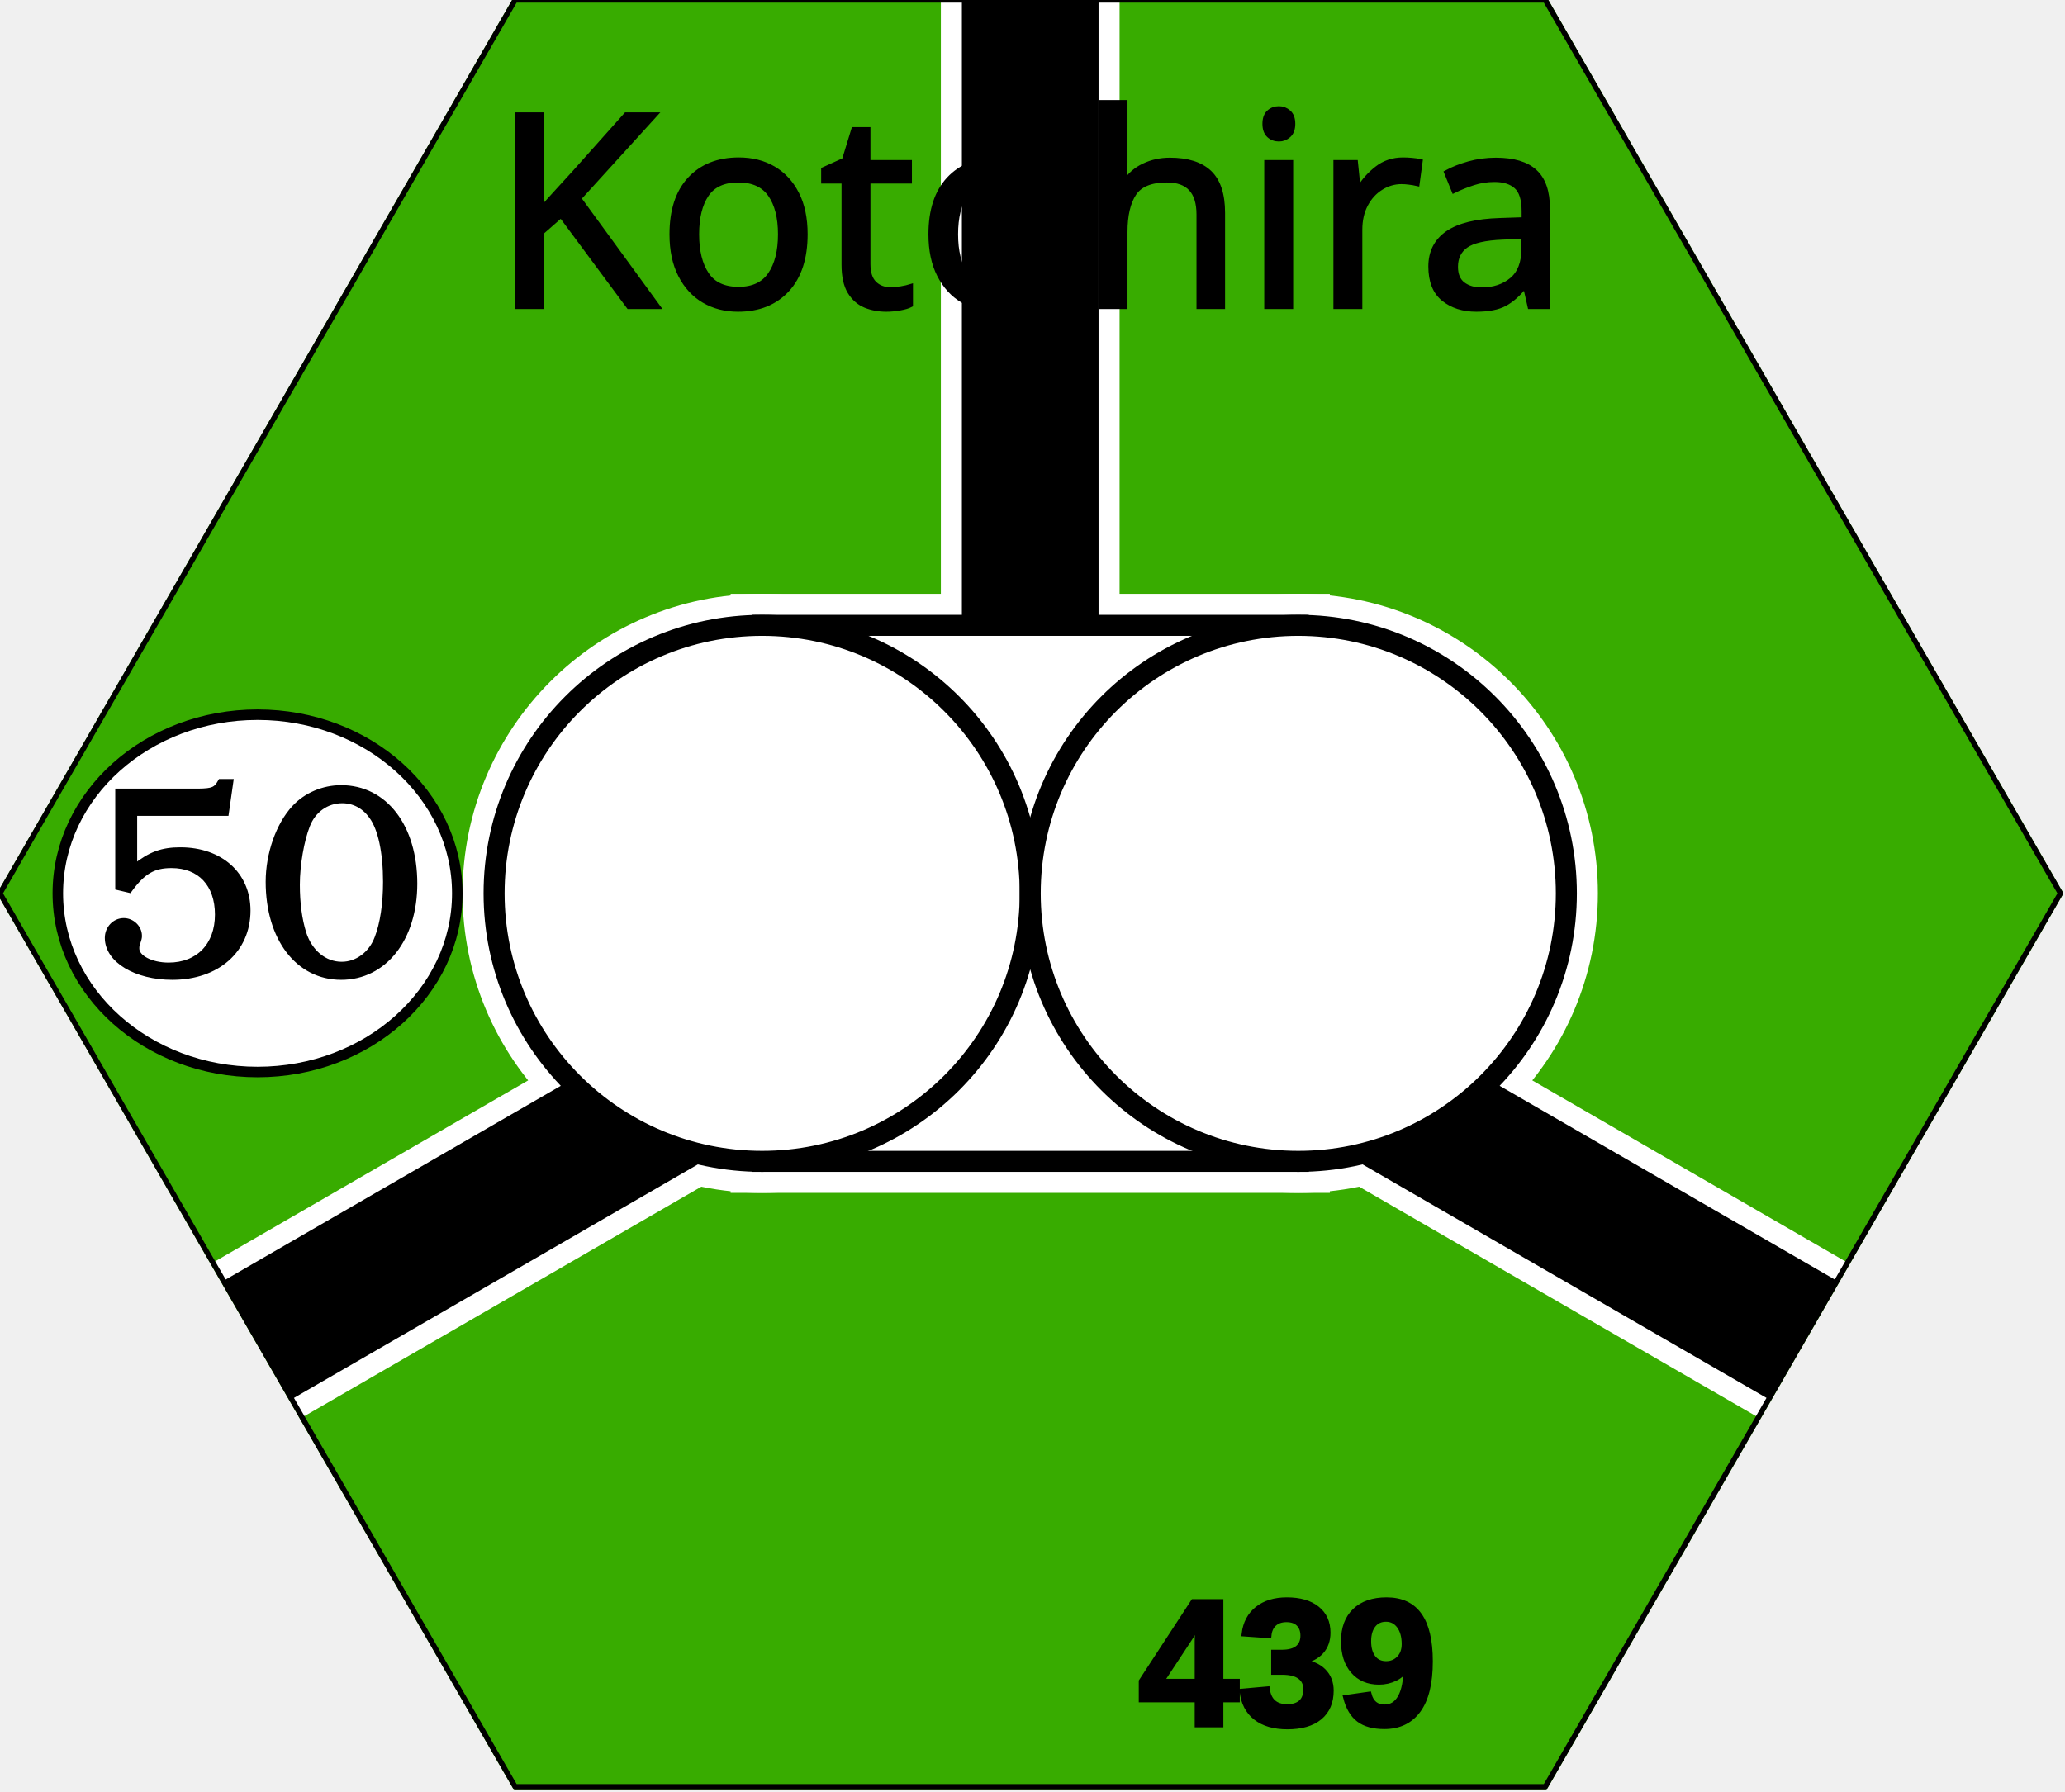
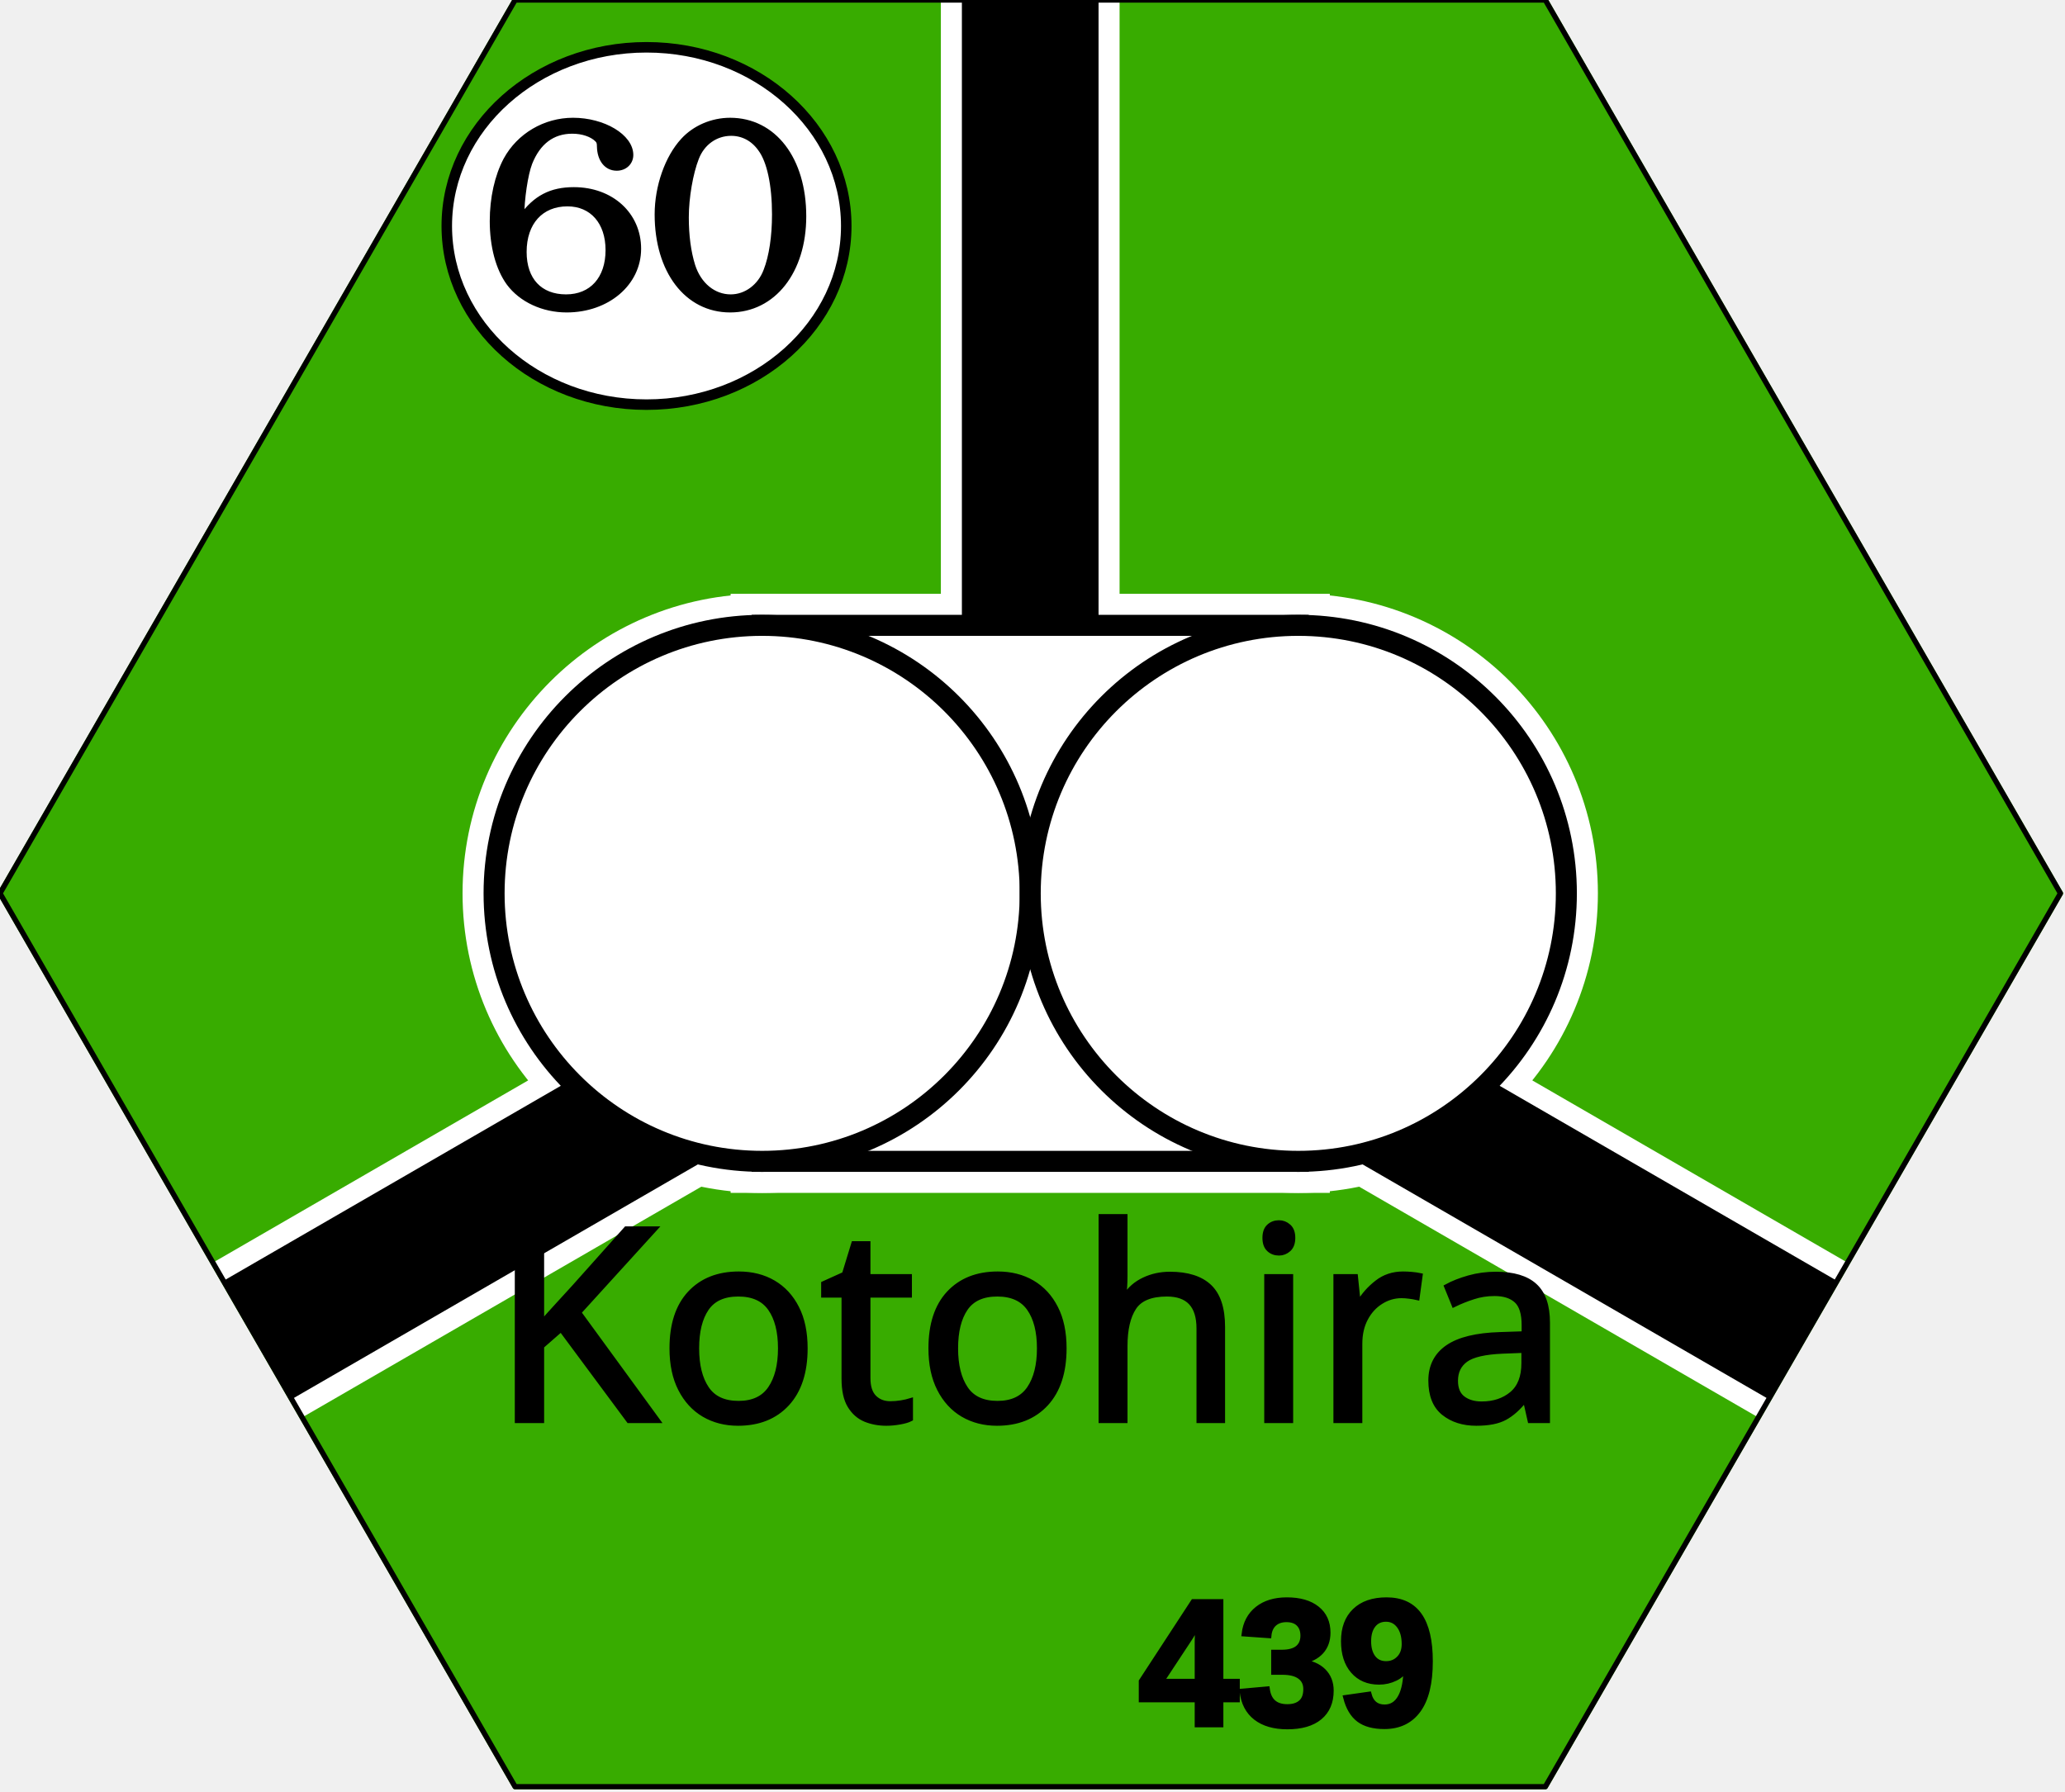
<svg xmlns="http://www.w3.org/2000/svg" version="1.1">
  <path d=" M 98,0 L 294,0 L 392,170 L 294,340 L 98,340 L 0,170 Z" fill="#38AC00" stroke="#38AC00" stroke-width="1" stroke-linejoin="round" />
  <text x="245" y="318" dy="0.3em" fill="#000000" stroke="#000000" text-anchor="middle" font-family="Arial" font-size="34" font-weight="bold">439</text>
  <polygon points="145,119 247,119 247,221 145,221" fill="#FFFFFF" stroke="#FFFFFF" stroke-width="12" />
  <circle cx="145" cy="170" r="51" fill="#FFFFFF" stroke="#FFFFFF" stroke-width="12" />
  <circle cx="247" cy="170" r="51" fill="#FFFFFF" stroke="#FFFFFF" stroke-width="12" />
  <path d="M 196,170 L 49,255" fill="none" stroke="#FFFFFF" stroke-width="34" stroke-linecap="butt" stroke-linejoin="round" />
  <path d="M 196,170 L 343,255" fill="none" stroke="#FFFFFF" stroke-width="34" stroke-linecap="butt" stroke-linejoin="round" />
  <path d="M 196,170 L 196,0" fill="none" stroke="#FFFFFF" stroke-width="34" stroke-linecap="butt" stroke-linejoin="round" />
  <path d="M 196,170 L 49,255" fill="none" stroke="#000000" stroke-width="26" stroke-linecap="butt" stroke-linejoin="round" />
  <path d="M 196,170 L 343,255" fill="none" stroke="#000000" stroke-width="26" stroke-linecap="butt" stroke-linejoin="round" />
  <path d="M 196,170 L 196,0" fill="none" stroke="#000000" stroke-width="26" stroke-linecap="butt" stroke-linejoin="round" />
  <polygon points="145,119 247,119 247,221 145,221" fill="#FFFFFF" stroke="#000000" stroke-width="4" />
  <circle cx="145" cy="170" r="51" fill="#FFFFFF" stroke="#000000" stroke-width="4" />
  <circle cx="247" cy="170" r="51" fill="#FFFFFF" stroke="#000000" stroke-width="4" />
-   <ellipse rx="38" ry="34" cx="49" cy="170" fill="#FFFFFF" stroke="#000000" stroke-width="2" stroke-linejoin="round" />
-   <text x="49" y="170" dy="0.3em" fill="#000000" stroke="#000000" text-anchor="middle" font-family="Bookman Old Style" font-size="51">50</text>
-   <text x="196" y="43" dy="0.3em" fill="#000000" stroke="#000000" text-anchor="middle" font-family="TimpaniHeavy" font-size="51">Kotohira</text>
+   <ellipse rx="38" ry="34" cx="123" cy="43" fill="#FFFFFF" stroke="#000000" stroke-width="2" stroke-linejoin="round" />
+   <text x="123" y="43" dy="0.3em" fill="#000000" stroke="#000000" text-anchor="middle" font-family="Bookman Old Style" font-size="51">60</text>
+   <text x="196" y="255" dy="0.3em" fill="#000000" stroke="#000000" text-anchor="middle" font-family="TimpaniHeavy" font-size="51">Kotohira</text>
  <path d=" M 98,0 L 294,0 L 392,170 L 294,340 L 98,340 L 0,170 Z" fill="none" stroke="black" stroke-width="1" stroke-linejoin="round" />
</svg>
